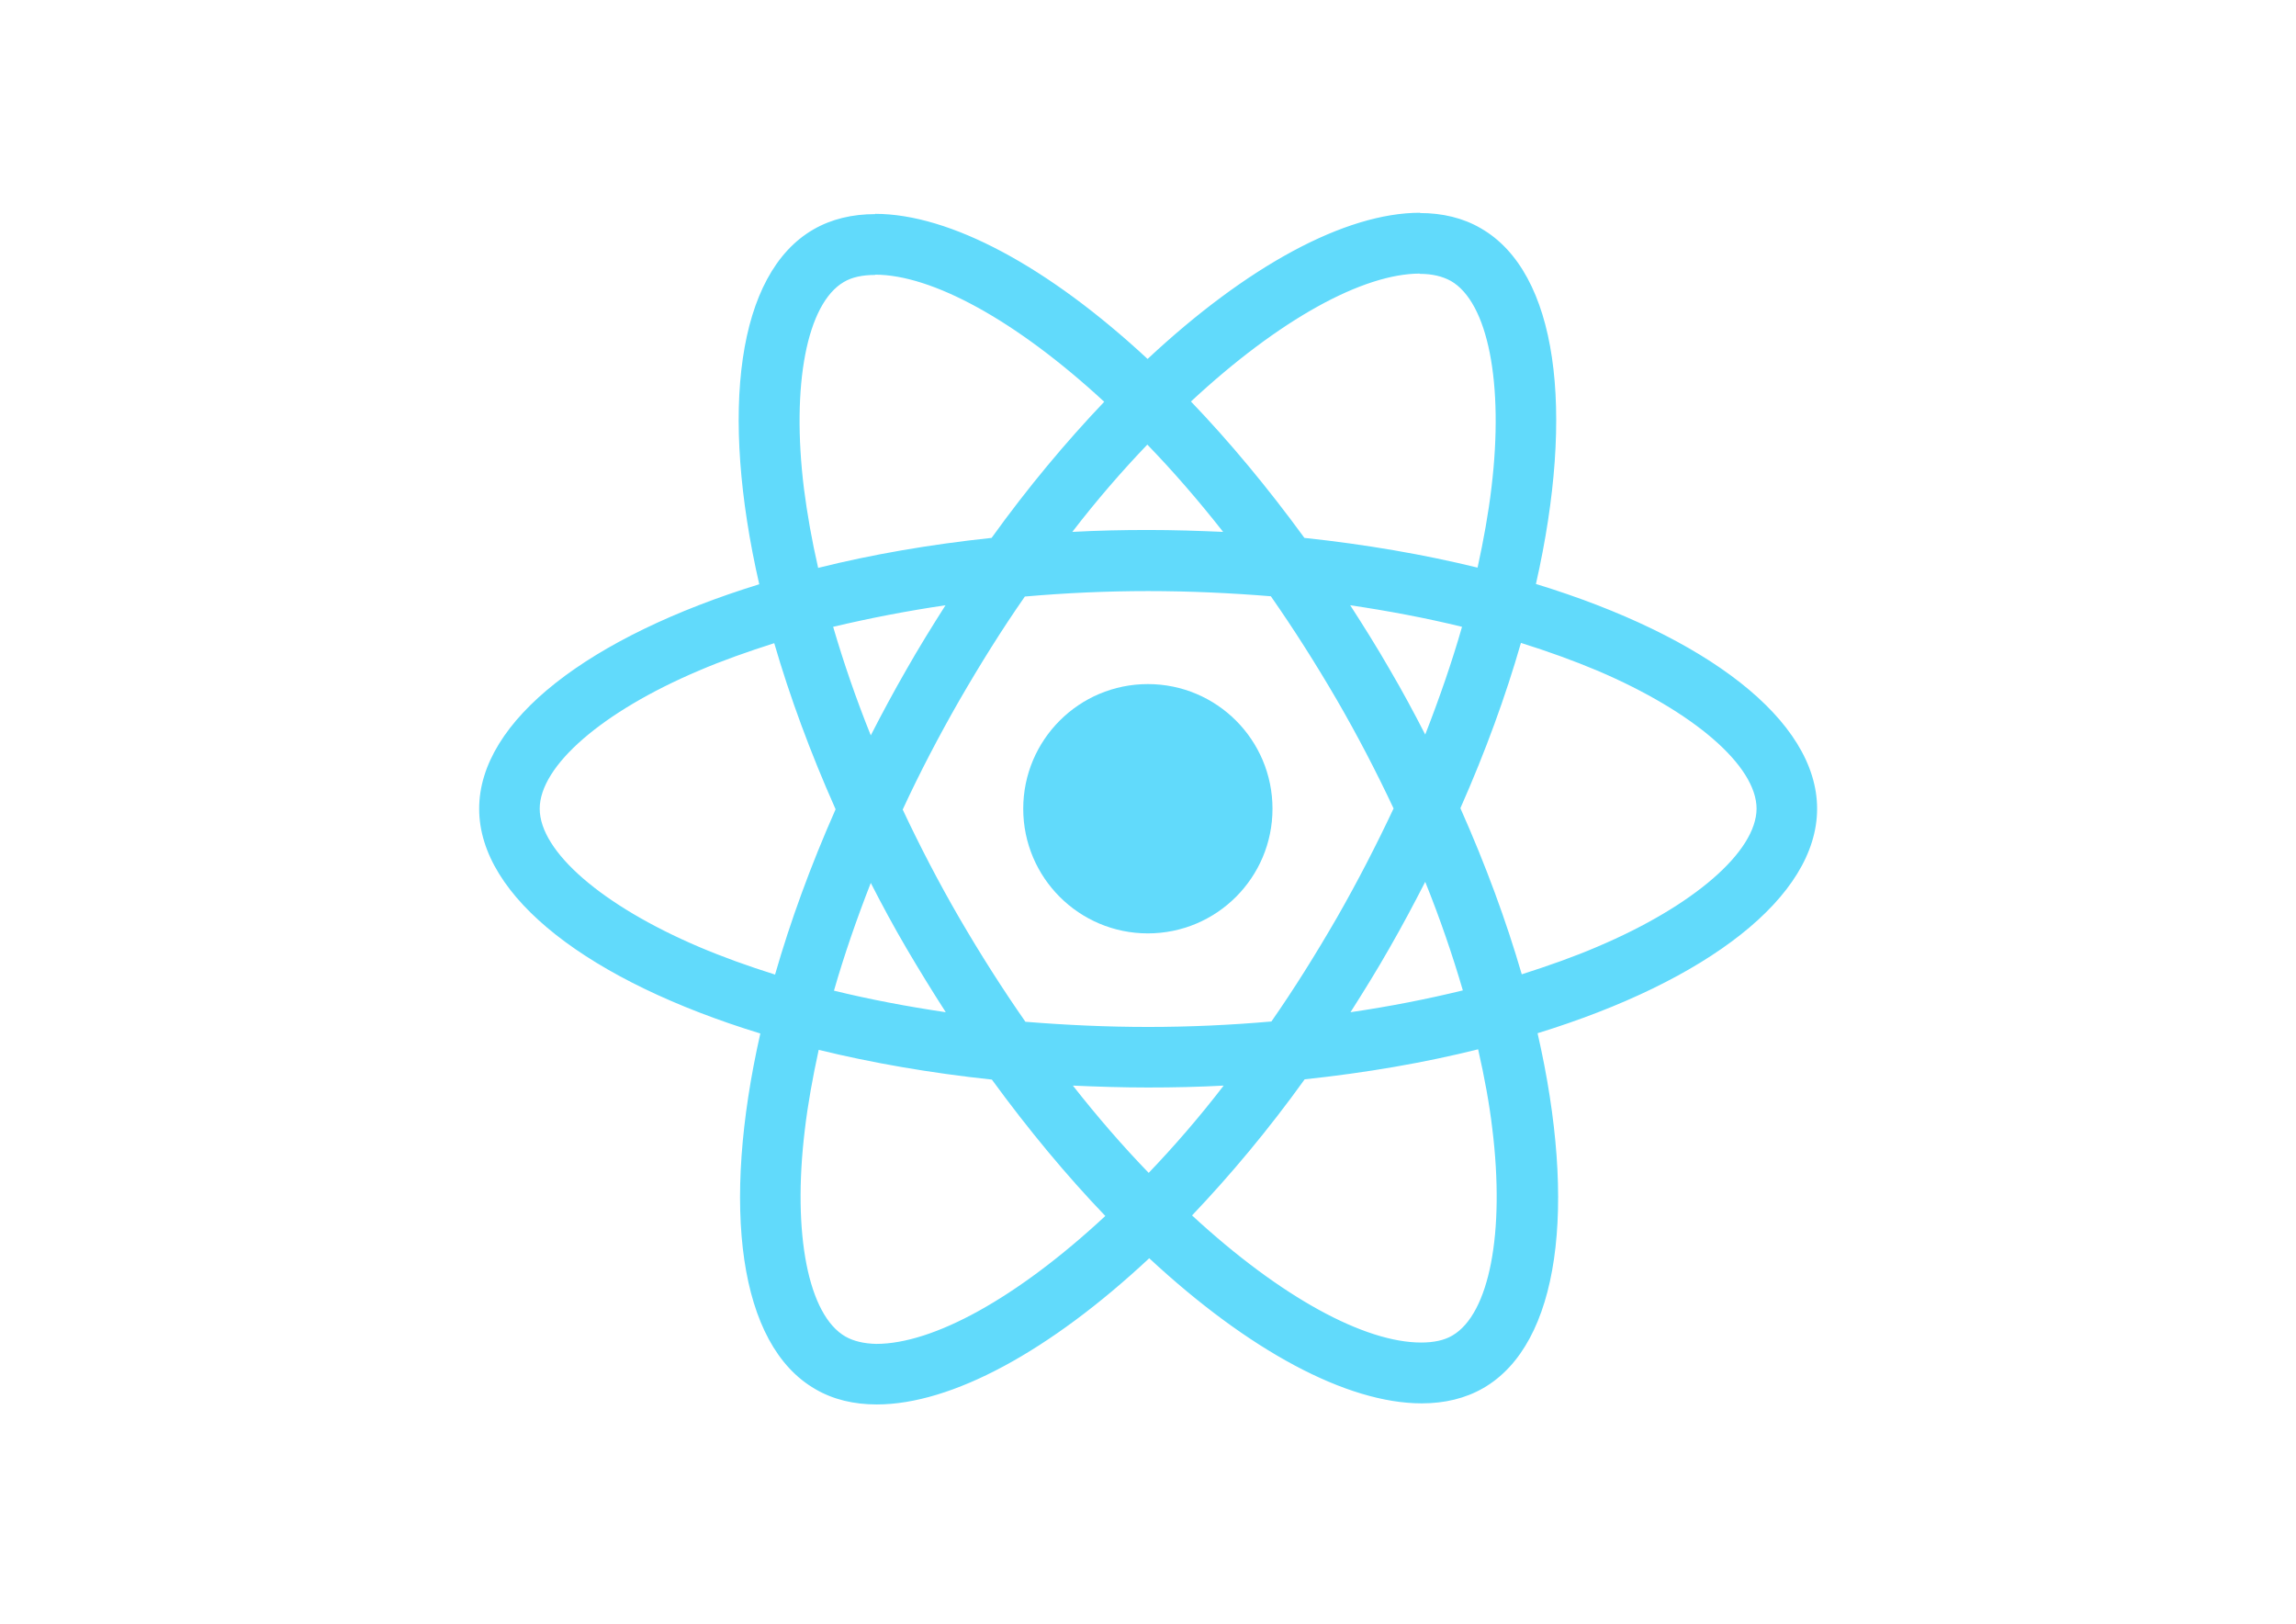
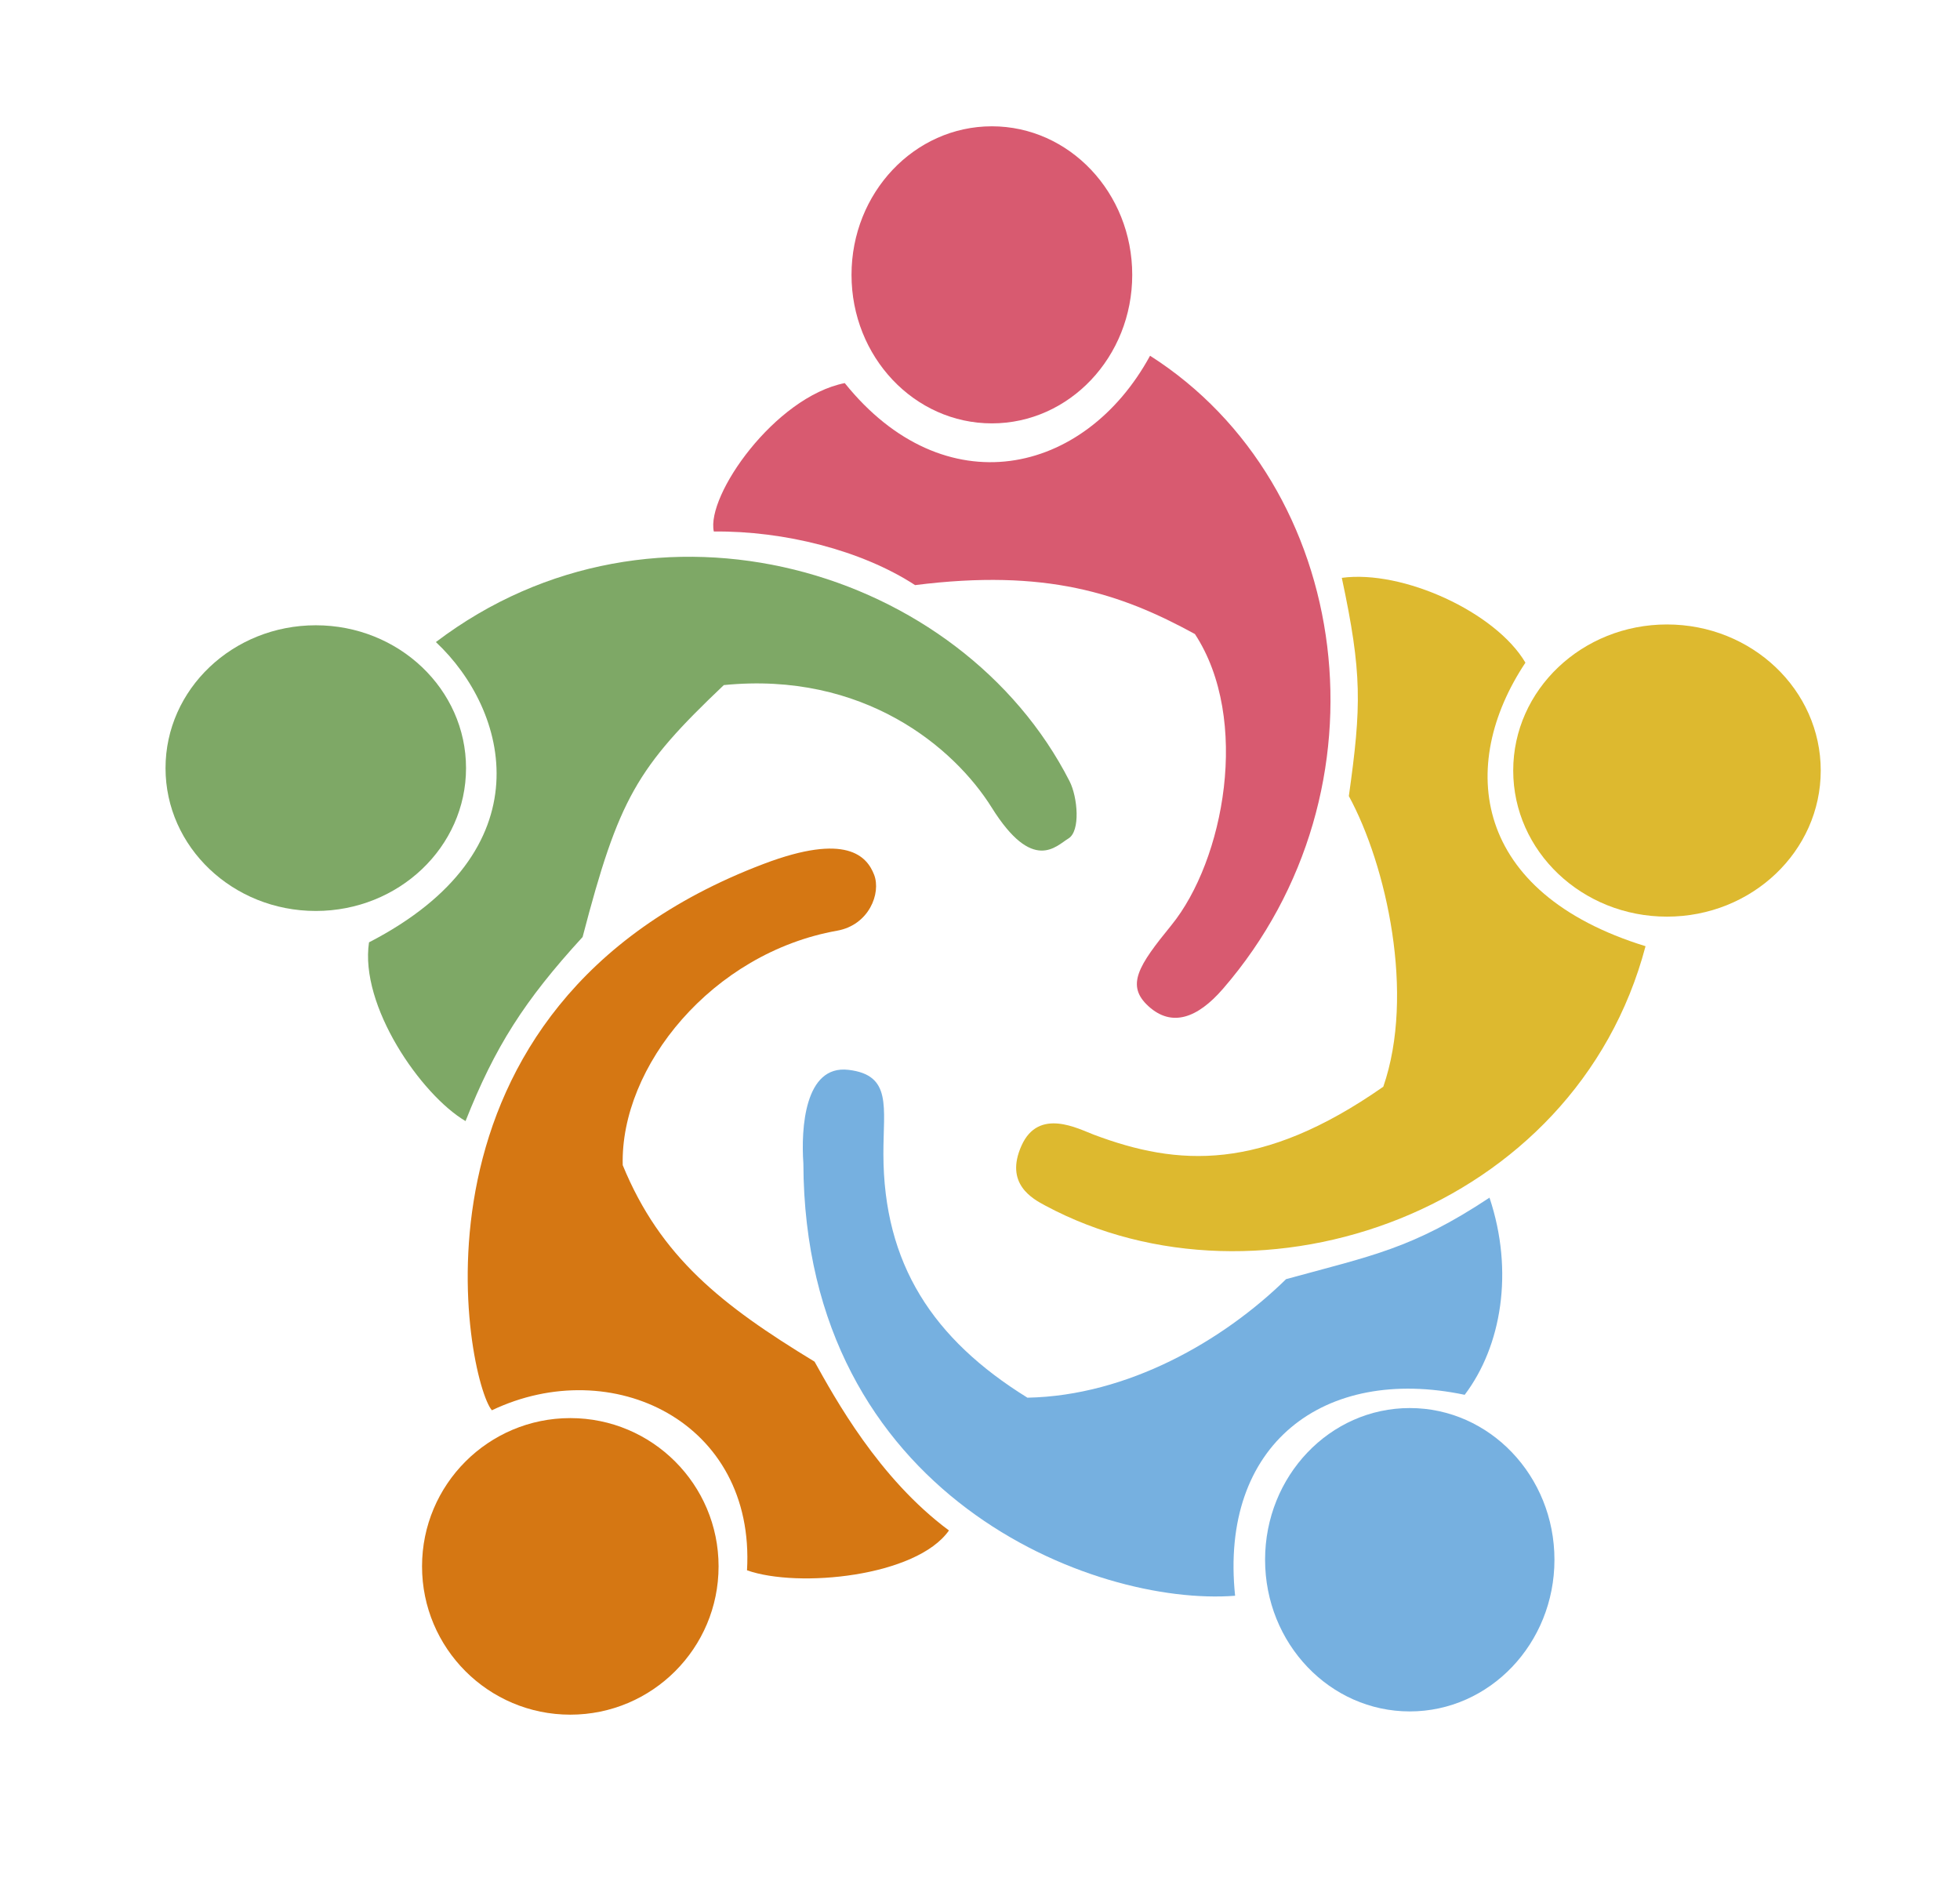
- <svg xmlns="http://www.w3.org/2000/svg" viewBox="0 0 841.9 595.3">
-   <g fill="#61DAFB">
-     <path d="M666.3 296.5c0-32.5-40.7-63.3-103.1-82.4 14.4-63.6 8-114.2-20.2-130.4-6.5-3.8-14.1-5.6-22.4-5.6v22.3c4.6 0 8.3.9 11.4 2.6 13.6 7.8 19.5 37.5 14.9 75.7-1.1 9.4-2.9 19.3-5.1 29.4-19.6-4.8-41-8.5-63.5-10.9-13.5-18.5-27.5-35.3-41.6-50 32.6-30.3 63.2-46.9 84-46.9V78c-27.5 0-63.5 19.6-99.9 53.6-36.4-33.8-72.4-53.2-99.9-53.2v22.3c20.7 0 51.4 16.5 84 46.6-14 14.7-28 31.4-41.3 49.9-22.6 2.4-44 6.1-63.6 11-2.3-10-4-19.7-5.2-29-4.7-38.2 1.1-67.9 14.6-75.8 3-1.8 6.9-2.6 11.5-2.6V78.5c-8.4 0-16 1.8-22.6 5.6-28.1 16.2-34.4 66.7-19.9 130.1-62.2 19.2-102.7 49.9-102.7 82.3 0 32.5 40.7 63.3 103.1 82.4-14.4 63.6-8 114.2 20.2 130.4 6.5 3.8 14.1 5.6 22.5 5.6 27.5 0 63.5-19.6 99.9-53.6 36.4 33.8 72.4 53.2 99.9 53.2 8.4 0 16-1.8 22.6-5.6 28.1-16.2 34.4-66.7 19.9-130.1 62-19.1 102.5-49.9 102.5-82.3zm-130.2-66.7c-3.7 12.9-8.3 26.2-13.5 39.5-4.1-8-8.4-16-13.1-24-4.6-8-9.5-15.8-14.4-23.4 14.2 2.1 27.9 4.7 41 7.9zm-45.8 106.5c-7.8 13.5-15.8 26.3-24.1 38.2-14.9 1.3-30 2-45.2 2-15.1 0-30.2-.7-45-1.9-8.3-11.9-16.4-24.6-24.2-38-7.6-13.1-14.5-26.4-20.8-39.8 6.2-13.4 13.2-26.8 20.7-39.9 7.8-13.5 15.8-26.3 24.1-38.2 14.9-1.3 30-2 45.2-2 15.1 0 30.2.7 45 1.9 8.3 11.9 16.4 24.6 24.2 38 7.6 13.1 14.5 26.4 20.8 39.8-6.3 13.4-13.2 26.8-20.7 39.9zm32.3-13c5.4 13.4 10 26.8 13.8 39.8-13.1 3.2-26.9 5.9-41.2 8 4.9-7.7 9.8-15.6 14.4-23.7 4.6-8 8.9-16.1 13-24.1zM421.2 430c-9.3-9.6-18.6-20.3-27.8-32 9 .4 18.2.7 27.5.7 9.4 0 18.7-.2 27.8-.7-9 11.7-18.3 22.4-27.5 32zm-74.4-58.9c-14.2-2.1-27.9-4.7-41-7.9 3.7-12.9 8.3-26.2 13.5-39.5 4.1 8 8.4 16 13.1 24 4.7 8 9.5 15.8 14.4 23.4zM420.7 163c9.3 9.6 18.6 20.3 27.8 32-9-.4-18.2-.7-27.5-.7-9.4 0-18.7.2-27.8.7 9-11.7 18.3-22.4 27.5-32zm-74 58.9c-4.9 7.7-9.8 15.6-14.4 23.7-4.6 8-8.9 16-13 24-5.4-13.4-10-26.8-13.8-39.8 13.1-3.1 26.9-5.8 41.2-7.9zm-90.5 125.2c-35.4-15.1-58.3-34.9-58.3-50.6 0-15.7 22.9-35.6 58.3-50.6 8.6-3.7 18-7 27.7-10.1 5.7 19.6 13.2 40 22.5 60.9-9.2 20.8-16.6 41.1-22.2 60.6-9.9-3.1-19.3-6.5-28-10.2zM310 490c-13.6-7.8-19.5-37.5-14.9-75.7 1.1-9.4 2.9-19.3 5.1-29.4 19.6 4.8 41 8.5 63.5 10.9 13.5 18.5 27.5 35.3 41.6 50-32.6 30.3-63.2 46.9-84 46.9-4.5-.1-8.3-1-11.3-2.7zm237.2-76.2c4.7 38.2-1.1 67.9-14.6 75.8-3 1.8-6.9 2.6-11.5 2.6-20.7 0-51.4-16.5-84-46.6 14-14.7 28-31.4 41.3-49.9 22.6-2.4 44-6.1 63.6-11 2.3 10.1 4.1 19.8 5.2 29.1zm38.5-66.7c-8.6 3.7-18 7-27.7 10.1-5.7-19.6-13.2-40-22.5-60.9 9.2-20.8 16.6-41.1 22.2-60.6 9.9 3.1 19.3 6.5 28.1 10.2 35.4 15.1 58.3 34.9 58.3 50.6-.1 15.7-23 35.6-58.4 50.6zM320.8 78.4z" />
-     <circle cx="420.9" cy="296.5" r="45.7" />
-     <path d="M520.5 78.1z" />
-   </g>
+ <svg xmlns="http://www.w3.org/2000/svg" width="132.02mm" height="126.675mm" viewBox="0 63 150 150" version="1.1" id="svg1" xml:space="preserve">
+   <path style="fill:#76b0e0;fill-opacity:1" d="m 60.912,155.784 c -0.195,-2.796 0.1,-7.873 3.595,-7.462 3.494,0.411 2.783,2.959 2.788,6.714 0.013,8.766 3.944,14.76 11.488,19.432 7.988,-0.153 15.585,-4.515 20.632,-9.455 6.832,-1.873 10.067,-2.418 16.222,-6.497 1.969,5.891 0.953,11.853 -1.978,15.723 -11.254,-2.363 -19.569,3.953 -18.312,16.025 -11.224,0.88 -34.347,-7.922 -34.435,-34.479 z" />
+   <ellipse style="fill:#76b0e0;fill-opacity:1;stroke-width:0.265" ry="12.097" rx="11.54" cy="187.392" cx="109.278" />
+   <path style="fill:#7ea866;fill-opacity:1" d="m 26.269,138.153 c 14.158,-7.304 11.13,-18.514 5.333,-23.947 17.463,-13.253 41.894,-5.854 50.543,11.102 0.643,1.26 0.884,3.978 -0.094,4.565 -0.978,0.588 -2.824,2.8 -6.117,-2.469 -3.001,-4.801 -10.217,-10.879 -21.367,-9.767 -6.95,6.601 -8.374,9.029 -11.263,20.091 -4.652,5.08 -6.988,8.75 -9.337,14.681 -3.562,-2.106 -8.462,-9.2 -7.699,-14.256 z" />
+   <ellipse style="fill:#7ea866;fill-opacity:1;stroke-width:0.271" cx="22.022" cy="124.259" rx="11.984" ry="11.392" />
+   <path style="fill:#d57713;fill-opacity:1" d="m 56.417,188.235 c 0.677,-11.873 -10.803,-17.319 -20.348,-12.762 -1.986,-2.288 -8.281,-32.224 21.692,-43.581 6.586,-2.496 8.222,-0.608 8.794,0.872 0.572,1.481 -0.419,4.01 -2.946,4.46 -9.99,1.778 -17.314,10.839 -17.105,18.701 3.013,7.334 7.898,11.172 15.301,15.67 1.613,2.883 5.096,9.292 10.719,13.462 -2.585,3.688 -12.027,4.62 -16.107,3.178 z" />
+   <ellipse style="fill:#d57713;fill-opacity:1;stroke-width:0.265" ry="11.826" rx="11.826" cy="187.922" cx="42.323" />
+   <path style="fill:#ddb92f;fill-opacity:1" d="m 80.226,159.158 c -1.032,-0.552 -3.284,-1.745 -1.913,-4.797 1.371,-3.052 4.531,-1.33 5.783,-0.861 6.684,2.507 13.331,2.974 23.071,-3.832 2.548,-7.364 0.256,-17.66 -2.748,-23.18 1.011,-7.197 1.066,-9.785 -0.561,-17.404 4.869,-0.657 12.273,2.738 14.645,6.765 -5.459,8.208 -4.219,18.356 9.58,22.612 -5.599,21.21 -30.747,29.854 -47.857,20.697 z m 50.834,-46.079 c -121.179,-40.026 -121.179,-40.026 0,0 z" />
+   <ellipse style="fill:#ddb92f;fill-opacity:1;stroke-width:0.257" ry="11.651" rx="12.264" cy="124.453" cx="129.793" />
+   <path style="fill:#d85a70;fill-opacity:1" d="m 88.447,143.257 c -1.84,-1.664 -0.816,-3.24 1.806,-6.456 4.224,-5.183 6.338,-16.439 1.89,-23.234 -5.937,-3.252 -11.882,-5.223 -22.319,-3.903 -4.271,-2.779 -10.447,-4.336 -16.055,-4.275 -0.621,-2.861 4.865,-10.726 10.443,-11.837 7.93,9.863 19.123,7.413 24.352,-2.181 16.192,10.314 19.548,34.624 5.819,50.484 -2.06,2.38 -4.096,3.067 -5.936,1.403 z" />
+   <ellipse style="fill:#d85a70;fill-opacity:1;stroke-width:0.265" cx="75.947" cy="84.919" rx="11.195" ry="11.846" />
</svg>
